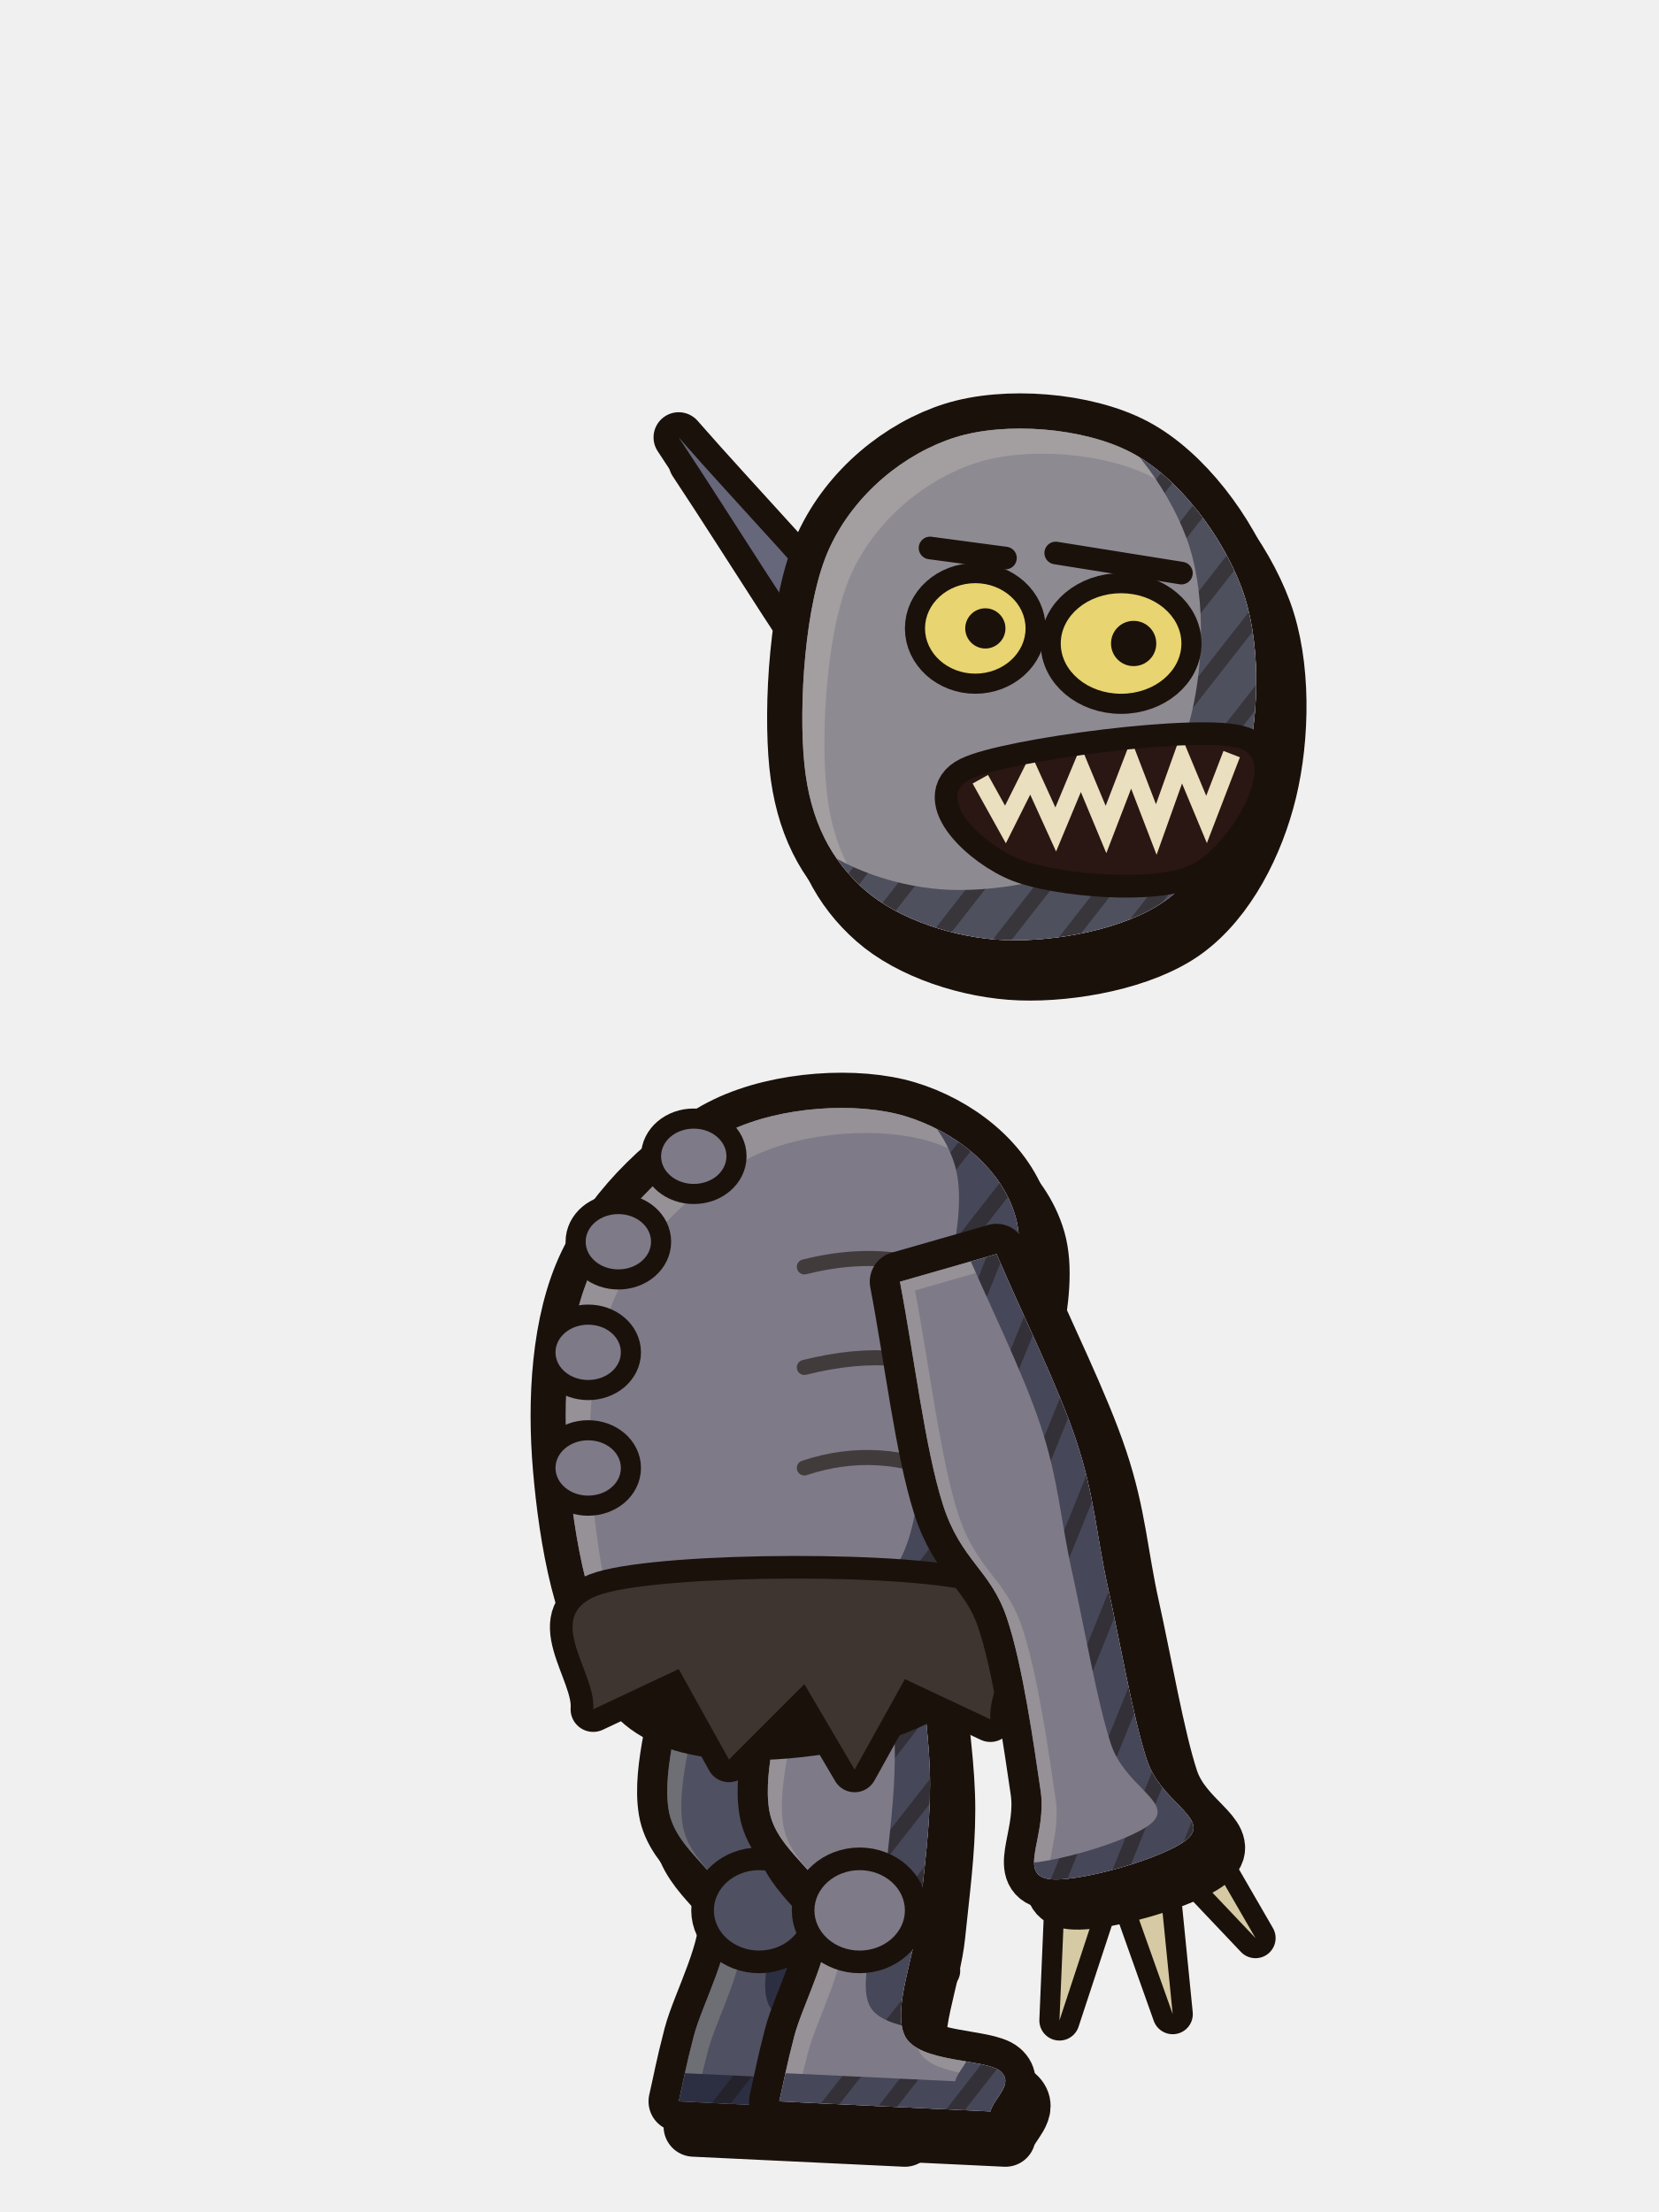
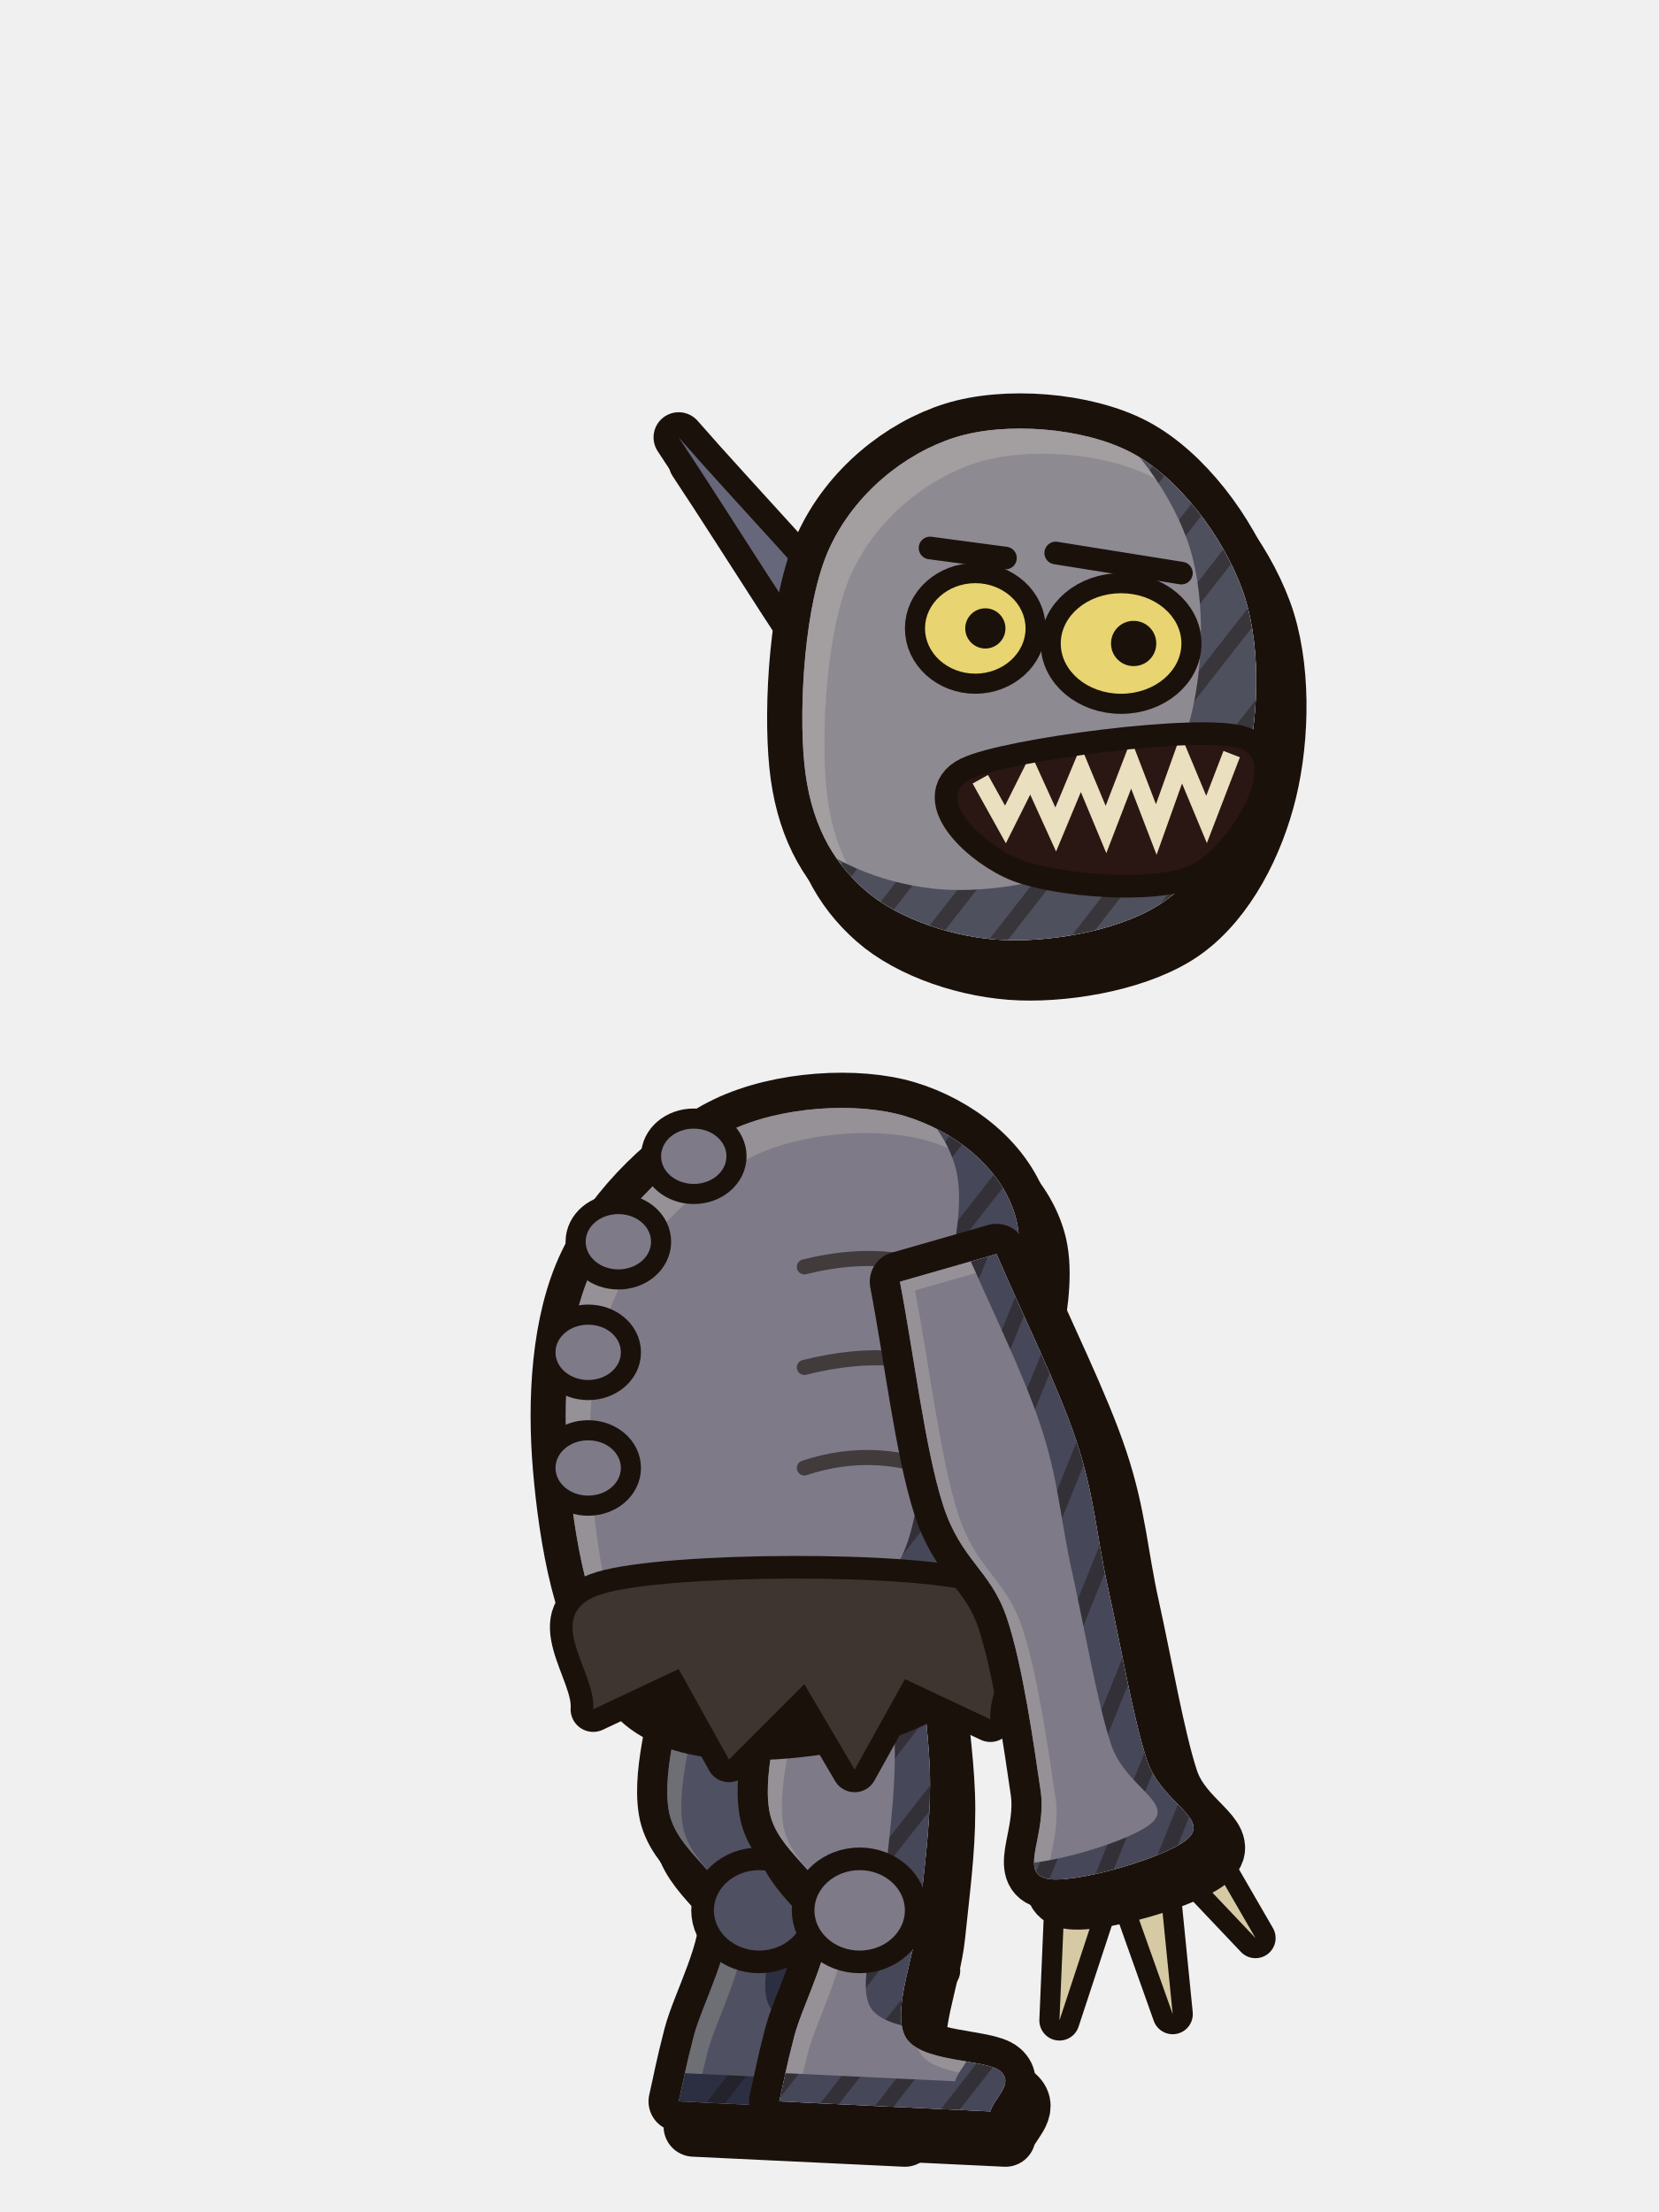
<svg xmlns="http://www.w3.org/2000/svg" width="66" height="88" viewBox="-32 -84 66 88">
  <g transform="translate(1 -33.6) rotate(0)">
    <path d="M-2 23C-2.67 25 -3.33 27 -4 29C-2.87 27.33 -1.73 25.67 -0.6 24C-1.07 23.67 -1.53 23.33 -2 23Z" fill="#1a110b" stroke="#1a110b" stroke-width="1.6" stroke-linejoin="round" />
    <path d="M-2 23C-2.67 25 -3.33 27 -4 29C-2.87 27.33 -1.73 25.67 -0.6 24C-1.07 23.67 -1.53 23.33 -2 23Z" fill="#878576" />
    <path d="M0 23.6C0.13 25.73 0.27 27.87 0.4 30C0.8 27.8 1.2 25.6 1.6 23.4C1.07 23.47 0.53 23.53 0 23.6Z" fill="#1a110b" stroke="#1a110b" stroke-width="1.6" stroke-linejoin="round" />
    <path d="M0 23.6C0.13 25.73 0.27 27.87 0.4 30C0.8 27.8 1.2 25.6 1.6 23.4C1.07 23.47 0.53 23.53 0 23.6Z" fill="#878576" />
    <path d="M1.8 23C2.67 24.67 3.53 26.33 4.4 28C3.93 26.13 3.47 24.27 3 22.4C2.6 22.6 2.2 22.8 1.8 23Z" fill="#1a110b" stroke="#1a110b" stroke-width="1.6" stroke-linejoin="round" />
    <path d="M1.8 23C2.67 24.67 3.53 26.33 4.4 28C3.93 26.13 3.47 24.27 3 22.4C2.6 22.6 2.2 22.8 1.8 23Z" fill="#878576" />
    <path d="M-2 -1C-2.27 2 -2.87 5.67 -2.8 8C-2.73 10.33 -1.7 11 -1.6 13C-1.5 15 -1.97 18.27 -2.2 20C-2.43 21.73 -3.87 22.83 -3 23.4C-2.13 23.97 2.13 23.97 3 23.4C3.87 22.83 2.27 21.73 2.2 20C2.13 18.27 2.47 15.17 2.6 13C2.73 10.83 3.1 9.33 3 7C2.9 4.67 2.33 1.67 2 -1C0.67 -1 -0.67 -1 -2 -1Z" fill="#1a110b" stroke="#1a110b" stroke-width="2.4" stroke-linejoin="round" transform="translate(0.6 1)" />
    <path d="M-2 -1C-2.27 2 -2.87 5.67 -2.8 8C-2.73 10.33 -1.7 11 -1.6 13C-1.5 15 -1.97 18.27 -2.2 20C-2.43 21.73 -3.87 22.83 -3 23.4C-2.13 23.97 2.13 23.97 3 23.4C3.87 22.83 2.27 21.73 2.2 20C2.13 18.27 2.47 15.17 2.6 13C2.73 10.83 3.1 9.33 3 7C2.9 4.67 2.33 1.67 2 -1C0.67 -1 -0.67 -1 -2 -1Z" fill="#1a110b" stroke="#1a110b" stroke-width="2.4" stroke-linejoin="round" />
    <path d="M-2 -1C-2.27 2 -2.87 5.67 -2.8 8C-2.73 10.33 -1.7 11 -1.6 13C-1.5 15 -1.97 18.27 -2.2 20C-2.43 21.73 -3.87 22.83 -3 23.4C-2.13 23.97 2.13 23.97 3 23.4C3.87 22.83 2.27 21.73 2.2 20C2.13 18.27 2.47 15.17 2.6 13C2.73 10.83 3.1 9.33 3 7C2.9 4.67 2.33 1.67 2 -1C0.67 -1 -0.67 -1 -2 -1Z" fill="#4f5062" />
-     <clipPath id="c1126">
+     <clipPath id="c1131">
      <path d="M-2 -1C-2.27 2 -2.87 5.67 -2.8 8C-2.73 10.33 -1.7 11 -1.6 13C-1.5 15 -1.97 18.27 -2.2 20C-2.43 21.73 -3.87 22.83 -3 23.4C-2.13 23.97 2.13 23.97 3 23.4C3.87 22.83 2.27 21.73 2.2 20C2.13 18.27 2.47 15.17 2.6 13C2.73 10.83 3.1 9.33 3 7C2.9 4.67 2.33 1.67 2 -1C0.67 -1 -0.67 -1 -2 -1Z" />
    </clipPath>
-     <g clip-path="url(#c1126)">
+     <g clip-path="url(#c1131)">
      <rect x="-600" y="-600" width="1200" height="1200" fill="#6e6e75" />
      <path d="M-2 -1C-2.27 2 -2.87 5.67 -2.8 8C-2.73 10.33 -1.7 11 -1.6 13C-1.5 15 -1.97 18.27 -2.2 20C-2.43 21.73 -3.87 22.83 -3 23.4C-2.13 23.97 2.13 23.97 3 23.4C3.87 22.83 2.27 21.73 2.2 20C2.13 18.27 2.47 15.17 2.6 13C2.73 10.83 3.1 9.33 3 7C2.9 4.67 2.33 1.67 2 -1C0.67 -1 -0.67 -1 -2 -1Z" fill="#4f5062" transform="translate(0.48 0.5)" />
-       <mask id="m1126" maskUnits="userSpaceOnUse" x="-600" y="-600" width="1200" height="1200">
+       <mask id="m1131" maskUnits="userSpaceOnUse" x="-600" y="-600" width="1200" height="1200">
        <rect x="-600" y="-600" width="1200" height="1200" fill="#fff" />
        <path d="M-2 -1C-2.27 2 -2.87 5.67 -2.8 8C-2.73 10.33 -1.7 11 -1.6 13C-1.5 15 -1.97 18.27 -2.2 20C-2.43 21.73 -3.87 22.83 -3 23.4C-2.13 23.97 2.13 23.97 3 23.4C3.87 22.83 2.27 21.73 2.2 20C2.13 18.27 2.47 15.17 2.6 13C2.73 10.83 3.1 9.33 3 7C2.9 4.67 2.33 1.67 2 -1C0.67 -1 -0.67 -1 -2 -1Z" fill="#000" transform="translate(-1.2 -1)" />
      </mask>
-       <g mask="url(#m1126)">
+       <g mask="url(#m1131)">
        <rect x="-600" y="-600" width="1200" height="1200" fill="#2c2f41" />
-         <path d="M-19.96 12.56L-3.68 -8.29M-18.54 14.9L-1.91 -6.39M-16.83 16.69L-0.04 -4.79M-15.34 17.93L1.39 -3.49M-12.97 17.8L2.46 -1.95M-10.9 18.72L4.11 -0.49M-10.48 21.86L6.02 0.75M-9.26 23.18L6.91 2.48M-5.63 21.82L9.2 2.84M-4.78 24.06L10.23 4.84M-3.52 26.55L12.47 6.08M-1.94 27.42L14.43 6.47M-0.1 29.27L15.72 9.03M3.14 28.81L17.85 9.99" fill="none" stroke="#1a110b" stroke-width="0.6" stroke-opacity="0.42" stroke-linecap="round" />
+         <path d="M-21.04 13.94L-4.72 -6.96M-18.66 14.13L-2.52 -6.53M-17.28 16.27L-0.38 -5.36M-14.53 16.53L1.79 -4.36M-13.53 19.21L2.71 -1.57M-11.79 21.09L5.87 -1.52M-10.17 22.03L7.97 -1.2M-7.86 23.35L9.75 0.8M-4.75 23.1L11.22 2.66M-3.74 25.04L11.64 5.36M-1.27 25.45L14.82 4.86M0.55 27.28L15.11 8.64M1.08 30.66L17.79 9.27M3.54 31.1L18.92 11.41" fill="none" stroke="#1a110b" stroke-width="0.6" stroke-opacity="0.42" stroke-linecap="round" />
      </g>
    </g>
  </g>
  <g transform="translate(-2 -18) rotate(0)">
    <path d="M-2.6 0C-2.87 2 -3.67 4.33 -3.4 6C-3.13 7.67 -1.17 8.5 -1 10C-0.83 11.5 -2.07 13.73 -2.4 15C-2.73 16.27 -2.8 16.73 -3 17.6C-0.2 17.73 2.6 17.87 5.4 18C5.53 17.47 6.37 16.9 5.8 16.4C5.23 15.9 2.53 16.07 2 15C1.47 13.93 2.43 11.67 2.6 10C2.77 8.33 3 6.67 3 5C3 3.33 2.73 1.67 2.6 0C0.87 0 -0.87 0 -2.6 0Z" fill="#1a110b" stroke="#1a110b" stroke-width="2.4" stroke-linejoin="round" transform="translate(0.6 1)" />
    <path d="M-2.6 0C-2.87 2 -3.67 4.33 -3.4 6C-3.13 7.67 -1.17 8.5 -1 10C-0.83 11.5 -2.07 13.73 -2.4 15C-2.73 16.27 -2.8 16.73 -3 17.6C-0.2 17.73 2.6 17.87 5.4 18C5.53 17.47 6.37 16.9 5.8 16.4C5.23 15.9 2.53 16.07 2 15C1.47 13.93 2.43 11.67 2.6 10C2.77 8.33 3 6.67 3 5C3 3.33 2.73 1.67 2.6 0C0.87 0 -0.87 0 -2.6 0Z" fill="#1a110b" stroke="#1a110b" stroke-width="2.4" stroke-linejoin="round" />
    <path d="M-2.6 0C-2.87 2 -3.67 4.33 -3.4 6C-3.13 7.67 -1.17 8.5 -1 10C-0.83 11.5 -2.07 13.73 -2.4 15C-2.73 16.27 -2.8 16.73 -3 17.6C-0.2 17.73 2.6 17.87 5.4 18C5.53 17.47 6.37 16.9 5.8 16.4C5.23 15.9 2.53 16.07 2 15C1.47 13.93 2.43 11.67 2.6 10C2.77 8.33 3 6.67 3 5C3 3.33 2.73 1.67 2.6 0C0.87 0 -0.87 0 -2.6 0Z" fill="#4f5062" />
-     <clipPath id="c1127">
+     <clipPath id="c1132">
      <path d="M-2.6 0C-2.87 2 -3.67 4.33 -3.4 6C-3.13 7.67 -1.17 8.5 -1 10C-0.83 11.5 -2.07 13.73 -2.4 15C-2.73 16.27 -2.8 16.73 -3 17.6C-0.2 17.73 2.6 17.87 5.4 18C5.53 17.47 6.37 16.9 5.8 16.4C5.23 15.9 2.53 16.07 2 15C1.47 13.93 2.43 11.67 2.6 10C2.77 8.33 3 6.67 3 5C3 3.33 2.73 1.67 2.6 0C0.87 0 -0.87 0 -2.6 0Z" />
    </clipPath>
-     <g clip-path="url(#c1127)">
+     <g clip-path="url(#c1132)">
      <rect x="-600" y="-600" width="1200" height="1200" fill="#6e6e75" />
      <path d="M-2.6 0C-2.87 2 -3.67 4.33 -3.4 6C-3.13 7.67 -1.17 8.5 -1 10C-0.83 11.5 -2.07 13.73 -2.4 15C-2.73 16.27 -2.8 16.73 -3 17.6C-0.2 17.73 2.6 17.87 5.4 18C5.53 17.47 6.37 16.9 5.8 16.4C5.23 15.9 2.53 16.07 2 15C1.47 13.93 2.43 11.67 2.6 10C2.77 8.33 3 6.67 3 5C3 3.33 2.73 1.67 2.6 0C0.87 0 -0.87 0 -2.6 0Z" fill="#4f5062" transform="translate(0.56 0.6)" />
-       <mask id="m1127" maskUnits="userSpaceOnUse" x="-600" y="-600" width="1200" height="1200">
+       <mask id="m1132" maskUnits="userSpaceOnUse" x="-600" y="-600" width="1200" height="1200">
        <rect x="-600" y="-600" width="1200" height="1200" fill="#fff" />
        <path d="M-2.6 0C-2.87 2 -3.67 4.33 -3.4 6C-3.13 7.67 -1.17 8.5 -1 10C-0.83 11.5 -2.07 13.73 -2.4 15C-2.73 16.27 -2.8 16.73 -3 17.6C-0.2 17.73 2.6 17.87 5.4 18C5.53 17.47 6.37 16.9 5.8 16.4C5.23 15.9 2.53 16.07 2 15C1.47 13.93 2.43 11.67 2.6 10C2.77 8.33 3 6.67 3 5C3 3.33 2.73 1.67 2.6 0C0.87 0 -0.87 0 -2.6 0Z" fill="#000" transform="translate(-1.4 -1.2)" />
      </mask>
-       <g mask="url(#m1127)">
+       <g mask="url(#m1132)">
        <rect x="-600" y="-600" width="1200" height="1200" fill="#2c2f41" />
-         <path d="M-15.71 10.85L-2.66 -5.86M-13.99 12.11L0.58 -6.53M-11.15 12.42L2.78 -5.41M-10.59 14.87L3.31 -2.92M-8.56 16.48L5.82 -1.92M-6.89 17.37L6.78 -0.13M-5.5 19.12L8.08 1.75M-2.28 18.92L11.31 1.53M-0.47 20.9L11.8 5.18M1.33 22.26L14.13 5.89M3.35 23.88L16.8 6.66" fill="none" stroke="#1a110b" stroke-width="0.6" stroke-opacity="0.42" stroke-linecap="round" />
+         <path d="M-14.19 8.91L-1.72 -7.05M-14.01 11.96L-1.02 -4.67M-11.96 12.42L1.74 -5.12M-9.49 12.76L2.78 -2.94M-7.93 14.63L4.16 -0.84M-6.62 16.61L6.35 0.01M-5.08 17.93L8.31 0.79M-3.34 19.98L10.72 1.98M-1.39 21.28L11.97 4.18M0.14 23.35L13.5 6.25M1.8 24.39L15.12 7.35M4.38 24.41L17.33 7.84" fill="none" stroke="#1a110b" stroke-width="0.6" stroke-opacity="0.42" stroke-linecap="round" />
      </g>
    </g>
    <path d="M-1.6 10C-1.6 9.12 -0.79 8.4 0.2 8.4C1.19 8.4 2 9.12 2 10C2 10.88 1.19 11.6 0.2 11.6C-0.79 11.6 -1.6 10.88 -1.6 10Z" fill="#1a110b" stroke="#1a110b" stroke-width="1.8" stroke-linejoin="round" />
    <path d="M-1.6 10C-1.6 9.12 -0.79 8.4 0.2 8.4C1.19 8.4 2 9.12 2 10C2 10.88 1.19 11.6 0.2 11.6C-0.79 11.6 -1.6 10.88 -1.6 10Z" fill="#4f5062" />
  </g>
  <g transform="translate(2 -18) rotate(0)">
    <path d="M-2.6 0C-2.87 2 -3.67 4.33 -3.4 6C-3.13 7.67 -1.17 8.5 -1 10C-0.83 11.5 -2.07 13.73 -2.4 15C-2.73 16.27 -2.8 16.73 -3 17.6C-0.2 17.73 2.6 17.87 5.4 18C5.53 17.47 6.37 16.9 5.8 16.4C5.23 15.9 2.53 16.07 2 15C1.47 13.93 2.43 11.67 2.6 10C2.77 8.33 3 6.67 3 5C3 3.33 2.73 1.67 2.6 0C0.87 0 -0.87 0 -2.6 0Z" fill="#1a110b" stroke="#1a110b" stroke-width="2.4" stroke-linejoin="round" transform="translate(0.6 1)" />
    <path d="M-2.6 0C-2.87 2 -3.67 4.33 -3.4 6C-3.13 7.67 -1.17 8.5 -1 10C-0.83 11.5 -2.07 13.73 -2.4 15C-2.73 16.27 -2.8 16.73 -3 17.6C-0.2 17.73 2.6 17.87 5.4 18C5.53 17.47 6.37 16.9 5.8 16.4C5.23 15.9 2.53 16.07 2 15C1.47 13.93 2.43 11.67 2.6 10C2.77 8.33 3 6.67 3 5C3 3.33 2.73 1.67 2.6 0C0.87 0 -0.87 0 -2.6 0Z" fill="#1a110b" stroke="#1a110b" stroke-width="2.4" stroke-linejoin="round" />
    <path d="M-2.6 0C-2.87 2 -3.67 4.33 -3.4 6C-3.13 7.67 -1.17 8.5 -1 10C-0.83 11.5 -2.07 13.73 -2.4 15C-2.73 16.27 -2.8 16.73 -3 17.6C-0.2 17.73 2.6 17.87 5.4 18C5.53 17.47 6.37 16.9 5.8 16.4C5.23 15.9 2.53 16.07 2 15C1.47 13.93 2.43 11.67 2.6 10C2.77 8.33 3 6.67 3 5C3 3.33 2.73 1.67 2.6 0C0.87 0 -0.87 0 -2.6 0Z" fill="#7e7a88" />
-     <clipPath id="c1129">
+     <clipPath id="c1134">
      <path d="M-2.6 0C-2.87 2 -3.67 4.33 -3.4 6C-3.13 7.67 -1.17 8.5 -1 10C-0.83 11.5 -2.07 13.73 -2.4 15C-2.73 16.27 -2.8 16.73 -3 17.6C-0.2 17.73 2.6 17.87 5.4 18C5.53 17.47 6.37 16.9 5.8 16.4C5.23 15.9 2.53 16.07 2 15C1.47 13.93 2.43 11.67 2.6 10C2.77 8.33 3 6.67 3 5C3 3.33 2.73 1.67 2.6 0C0.87 0 -0.87 0 -2.6 0Z" />
    </clipPath>
-     <g clip-path="url(#c1129)">
+     <g clip-path="url(#c1134)">
      <rect x="-600" y="-600" width="1200" height="1200" fill="#959196" />
      <path d="M-2.6 0C-2.87 2 -3.67 4.33 -3.4 6C-3.13 7.67 -1.17 8.5 -1 10C-0.83 11.5 -2.07 13.73 -2.4 15C-2.73 16.27 -2.8 16.73 -3 17.6C-0.2 17.73 2.6 17.87 5.4 18C5.53 17.47 6.37 16.9 5.8 16.4C5.23 15.9 2.53 16.07 2 15C1.47 13.93 2.43 11.67 2.6 10C2.77 8.33 3 6.67 3 5C3 3.33 2.73 1.67 2.6 0C0.87 0 -0.87 0 -2.6 0Z" fill="#7e7a88" transform="translate(0.56 0.6)" />
-       <mask id="m1129" maskUnits="userSpaceOnUse" x="-600" y="-600" width="1200" height="1200">
+       <mask id="m1134" maskUnits="userSpaceOnUse" x="-600" y="-600" width="1200" height="1200">
        <rect x="-600" y="-600" width="1200" height="1200" fill="#fff" />
        <path d="M-2.6 0C-2.87 2 -3.67 4.33 -3.4 6C-3.13 7.67 -1.17 8.5 -1 10C-0.83 11.5 -2.07 13.73 -2.4 15C-2.73 16.27 -2.8 16.73 -3 17.6C-0.2 17.73 2.6 17.87 5.4 18C5.53 17.47 6.37 16.9 5.8 16.4C5.23 15.9 2.53 16.07 2 15C1.47 13.93 2.43 11.67 2.6 10C2.77 8.33 3 6.67 3 5C3 3.33 2.73 1.67 2.6 0C0.87 0 -0.87 0 -2.6 0Z" fill="#000" transform="translate(-1.4 -1.2)" />
      </mask>
-       <g mask="url(#m1129)">
+       <g mask="url(#m1134)">
        <rect x="-600" y="-600" width="1200" height="1200" fill="#464758" />
-         <path d="M-14.73 9.59L-2.66 -5.86M-13.07 10.91L0.82 -6.86M-10.73 11.42L1.59 -4.35M-10.21 14.57L4 -3.62M-8.08 15.84L5 -0.9M-6.05 16.84L6.77 0.43M-4.42 17.97L9 0.79M-3.21 20.56L10.98 2.4M-0.5 20.13L13.11 2.7M0.95 21.85L13.92 5.25M1.96 24.08L16.53 5.43M4.18 25.16L17.7 7.85" fill="none" stroke="#1a110b" stroke-width="0.6" stroke-opacity="0.42" stroke-linecap="round" />
+         <path d="M-14.16 8.86L-2.28 -6.34M-14.17 12.41L0.36 -6.18M-10.83 11.84L2.17 -4.81M-9.9 14.64L4.03 -3.2M-8.4 16.26L5.73 -1.82M-5.47 16.36L7.05 0.34M-4.16 18.49L8.22 2.65M-2.73 19.91L10.07 3.53M-1.49 21.21L12.26 3.62M-0.04 22.84L13.9 5M2.45 23.91L15.7 6.95M4.03 25.34L17.7 7.84" fill="none" stroke="#1a110b" stroke-width="0.6" stroke-opacity="0.42" stroke-linecap="round" />
      </g>
    </g>
    <path d="M-1.6 10C-1.6 9.12 -0.79 8.4 0.2 8.4C1.19 8.4 2 9.12 2 10C2 10.88 1.19 11.6 0.2 11.6C-0.79 11.6 -1.6 10.88 -1.6 10Z" fill="#1a110b" stroke="#1a110b" stroke-width="1.8" stroke-linejoin="round" />
    <path d="M-1.6 10C-1.6 9.12 -0.79 8.4 0.2 8.4C1.19 8.4 2 9.12 2 10C2 10.88 1.19 11.6 0.2 11.6C-0.79 11.6 -1.6 10.88 -1.6 10Z" fill="#7e7a88" />
  </g>
  <g transform="translate(0 -19.6)">
    <path d="M-7 2C-8.57 0.5 -9.17 -3.33 -9.4 -6C-9.63 -8.67 -9.47 -11.77 -8.4 -14C-7.33 -16.23 -5.07 -18.4 -3 -19.4C-0.93 -20.4 2.1 -20.57 4 -20C5.9 -19.43 7.83 -18 8.4 -16C8.97 -14 7.8 -10.67 7.4 -8C7 -5.33 7.23 -1.83 6 0C4.77 1.83 2.17 2.67 0 3C-2.17 3.33 -5.43 3.5 -7 2Z" fill="#1a110b" stroke="#1a110b" stroke-width="2.8" stroke-linejoin="round" transform="translate(0.6 1)" />
    <path d="M-7 2C-8.57 0.5 -9.17 -3.33 -9.4 -6C-9.63 -8.67 -9.47 -11.77 -8.4 -14C-7.33 -16.23 -5.07 -18.4 -3 -19.4C-0.93 -20.4 2.1 -20.57 4 -20C5.9 -19.43 7.83 -18 8.4 -16C8.97 -14 7.8 -10.67 7.4 -8C7 -5.33 7.23 -1.83 6 0C4.77 1.83 2.17 2.67 0 3C-2.17 3.33 -5.43 3.5 -7 2Z" fill="#1a110b" stroke="#1a110b" stroke-width="2.8" stroke-linejoin="round" />
    <path d="M-7 2C-8.57 0.5 -9.17 -3.33 -9.4 -6C-9.63 -8.67 -9.47 -11.77 -8.4 -14C-7.33 -16.23 -5.07 -18.4 -3 -19.4C-0.93 -20.4 2.1 -20.57 4 -20C5.9 -19.43 7.83 -18 8.4 -16C8.97 -14 7.8 -10.67 7.4 -8C7 -5.33 7.23 -1.83 6 0C4.77 1.83 2.17 2.67 0 3C-2.17 3.33 -5.43 3.5 -7 2Z" fill="#7e7a88" />
-     <clipPath id="c1131">
+     <clipPath id="c1136">
      <path d="M-7 2C-8.57 0.5 -9.17 -3.33 -9.4 -6C-9.63 -8.67 -9.47 -11.77 -8.4 -14C-7.33 -16.23 -5.07 -18.4 -3 -19.4C-0.93 -20.4 2.1 -20.57 4 -20C5.9 -19.43 7.83 -18 8.4 -16C8.97 -14 7.8 -10.67 7.4 -8C7 -5.33 7.23 -1.83 6 0C4.77 1.83 2.17 2.67 0 3C-2.17 3.33 -5.43 3.5 -7 2Z" />
    </clipPath>
-     <g clip-path="url(#c1131)">
+     <g clip-path="url(#c1136)">
      <rect x="-600" y="-600" width="1200" height="1200" fill="#959196" />
      <path d="M-7 2C-8.57 0.5 -9.17 -3.33 -9.4 -6C-9.63 -8.67 -9.47 -11.77 -8.4 -14C-7.33 -16.23 -5.07 -18.4 -3 -19.4C-0.93 -20.4 2.1 -20.57 4 -20C5.9 -19.43 7.83 -18 8.4 -16C8.97 -14 7.8 -10.67 7.4 -8C7 -5.33 7.23 -1.83 6 0C4.77 1.83 2.17 2.67 0 3C-2.17 3.33 -5.43 3.5 -7 2Z" fill="#7e7a88" transform="translate(0.96 1)" />
-       <mask id="m1131" maskUnits="userSpaceOnUse" x="-600" y="-600" width="1200" height="1200">
+       <mask id="m1136" maskUnits="userSpaceOnUse" x="-600" y="-600" width="1200" height="1200">
        <rect x="-600" y="-600" width="1200" height="1200" fill="#fff" />
        <path d="M-7 2C-8.57 0.5 -9.17 -3.33 -9.4 -6C-9.63 -8.67 -9.47 -11.77 -8.4 -14C-7.33 -16.23 -5.07 -18.4 -3 -19.4C-0.93 -20.4 2.1 -20.57 4 -20C5.9 -19.43 7.83 -18 8.4 -16C8.97 -14 7.8 -10.67 7.4 -8C7 -5.33 7.23 -1.83 6 0C4.77 1.83 2.17 2.67 0 3C-2.17 3.33 -5.43 3.5 -7 2Z" fill="#000" transform="translate(-2.4 -2)" />
      </mask>
-       <g mask="url(#m1131)">
+       <g mask="url(#m1136)">
        <rect x="-600" y="-600" width="1200" height="1200" fill="#464758" />
-         <path d="M-24.36 -5.73L-5.72 -29.59M-21.86 -5.69L-3.43 -29.28M-20.56 -3.45L-1.26 -28.15M-17.67 -3.36L0.96 -27.22M-16.8 -0.51L1.74 -24.24M-15.1 1.41L5.06 -24.4M-13.46 2.32L7.26 -24.2M-11.12 3.6L9 -22.14M-7.82 3.11L10.41 -20.23M-6.89 5.16L10.68 -17.32M-4.31 5.43L14.06 -18.08M-2.52 7.3L14.1 -13.99M-2.2 10.94L16.89 -13.49M0.36 11.25L17.93 -11.23M2.3 11.67L20.08 -11.09M3.9 13.44L22.93 -10.91" fill="none" stroke="#1a110b" stroke-width="0.6" stroke-opacity="0.42" stroke-linecap="round" />
+         <path d="M-22.48 -8.14L-5.1 -30.38M-20.9 -7.01L-3.8 -28.89M-20.09 -4.42L-1.43 -28.31M-17.7 -3.61L-0.43 -25.7M-16.19 -1.66L1.95 -24.87M-13.66 -0.96L3.92 -23.47M-12.58 1.32L6.06 -22.54M-11.01 2.76L8.59 -22.32M-8.86 3.8L9.28 -19.41M-5.86 3.58L11.01 -18.02M-4.38 4.69L13.72 -18.47M-5.51 9.03L13.98 -15.92M-3.27 9.18L16.55 -16.19M-0.13 8.51L17.78 -14.4M-0.52 12.5L18.48 -11.83M1.17 14.08L19.76 -9.71M5.1 12.31L22.38 -9.8" fill="none" stroke="#1a110b" stroke-width="0.6" stroke-opacity="0.42" stroke-linecap="round" />
      </g>
      <path d="M0 -14Q4 -15 7 -13M0 -10Q4 -11 6.6 -9.4M0 -6Q3 -7 6 -5.6" fill="none" stroke="#1a110b" stroke-width="0.6" stroke-opacity="0.6" stroke-linecap="round" stroke-linejoin="round" />
    </g>
    <path d="M-9.9 -6C-9.9 -6.61 -9.32 -7.1 -8.6 -7.1C-7.88 -7.1 -7.3 -6.61 -7.3 -6C-7.3 -5.39 -7.88 -4.9 -8.6 -4.9C-9.32 -4.9 -9.9 -5.39 -9.9 -6Z" fill="#1a110b" stroke="#1a110b" stroke-width="1.6" stroke-linejoin="round" />
    <path d="M-9.9 -6C-9.9 -6.61 -9.32 -7.1 -8.6 -7.1C-7.88 -7.1 -7.3 -6.61 -7.3 -6C-7.3 -5.39 -7.88 -4.9 -8.6 -4.9C-9.32 -4.9 -9.9 -5.39 -9.9 -6Z" fill="#7e7a88" />
    <path d="M-9.9 -10.6C-9.9 -11.21 -9.32 -11.7 -8.6 -11.7C-7.88 -11.7 -7.3 -11.21 -7.3 -10.6C-7.3 -9.99 -7.88 -9.5 -8.6 -9.5C-9.32 -9.5 -9.9 -9.99 -9.9 -10.6Z" fill="#1a110b" stroke="#1a110b" stroke-width="1.6" stroke-linejoin="round" />
    <path d="M-9.9 -10.6C-9.9 -11.21 -9.32 -11.7 -8.6 -11.7C-7.88 -11.7 -7.3 -11.21 -7.3 -10.6C-7.3 -9.99 -7.88 -9.5 -8.6 -9.5C-9.32 -9.5 -9.9 -9.99 -9.9 -10.6Z" fill="#7e7a88" />
    <path d="M-8.7 -15C-8.7 -15.61 -8.12 -16.1 -7.4 -16.1C-6.68 -16.1 -6.1 -15.61 -6.1 -15C-6.1 -14.39 -6.68 -13.9 -7.4 -13.9C-8.12 -13.9 -8.7 -14.39 -8.7 -15Z" fill="#1a110b" stroke="#1a110b" stroke-width="1.6" stroke-linejoin="round" />
    <path d="M-8.7 -15C-8.7 -15.61 -8.12 -16.1 -7.4 -16.1C-6.68 -16.1 -6.1 -15.61 -6.1 -15C-6.1 -14.39 -6.68 -13.9 -7.4 -13.9C-8.12 -13.9 -8.7 -14.39 -8.7 -15Z" fill="#7e7a88" />
    <path d="M-5.7 -18.4C-5.7 -19.01 -5.12 -19.5 -4.4 -19.5C-3.68 -19.5 -3.1 -19.01 -3.1 -18.4C-3.1 -17.79 -3.68 -17.3 -4.4 -17.3C-5.12 -17.3 -5.7 -17.79 -5.7 -18.4Z" fill="#1a110b" stroke="#1a110b" stroke-width="1.6" stroke-linejoin="round" />
    <path d="M-5.7 -18.4C-5.7 -19.01 -5.12 -19.5 -4.4 -19.5C-3.68 -19.5 -3.1 -19.01 -3.1 -18.4C-3.1 -17.79 -3.68 -17.3 -4.4 -17.3C-5.12 -17.3 -5.7 -17.79 -5.7 -18.4Z" fill="#7e7a88" />
    <path d="M-8 -1C-5.43 -1.77 4.43 -1.83 7 -1C9.57 -0.17 7.27 2.33 7.4 4C6.27 3.47 5.13 2.93 4 2.4C3.33 3.6 2.67 4.8 2 6C1.33 4.87 0.67 3.73 0 2.6C-1 3.6 -2 4.6 -3 5.6C-3.67 4.4 -4.33 3.2 -5 2C-6.13 2.53 -7.27 3.07 -8.4 3.6C-8.27 2.07 -10.57 -0.23 -8 -1Z" fill="#1a110b" stroke="#1a110b" stroke-width="1.8" stroke-linejoin="round" />
    <path d="M-8 -1C-5.43 -1.77 4.43 -1.83 7 -1C9.57 -0.17 7.27 2.33 7.4 4C6.27 3.47 5.13 2.93 4 2.4C3.33 3.6 2.67 4.8 2 6C1.33 4.87 0.67 3.73 0 2.6C-1 3.6 -2 4.6 -3 5.6C-3.67 4.4 -4.33 3.2 -5 2C-6.13 2.53 -7.27 3.07 -8.4 3.6C-8.27 2.07 -10.57 -0.23 -8 -1Z" fill="#3e3530" />
    <path d="M2 -39C0.93 -40.6 -2.67 -44.33 -5 -47C-2.87 -43.8 0.23 -38.73 1.4 -37.4C2.57 -36.07 3.07 -37.4 2 -39Z" fill="#1a110b" stroke="#1a110b" stroke-width="2" stroke-linejoin="round" transform="translate(0.6 1)" />
    <path d="M2 -39C0.93 -40.6 -2.67 -44.33 -5 -47C-2.87 -43.8 0.23 -38.73 1.4 -37.4C2.57 -36.07 3.07 -37.4 2 -39Z" fill="#1a110b" stroke="#1a110b" stroke-width="2" stroke-linejoin="round" />
    <path d="M2 -39C0.93 -40.6 -2.67 -44.33 -5 -47C-2.87 -43.8 0.23 -38.73 1.4 -37.4C2.57 -36.07 3.07 -37.4 2 -39Z" fill="#66677b" />
    <path d="M0 -34C-0.23 -36.27 0 -40.43 1 -42.6C2 -44.77 4 -46.37 6 -47C8 -47.63 11.1 -47.4 13 -46.4C14.9 -45.4 16.63 -43.07 17.4 -41C18.17 -38.93 18.1 -36.07 17.6 -34C17.1 -31.93 16 -29.77 14.4 -28.6C12.8 -27.43 10 -26.93 8 -27C6 -27.07 3.73 -27.83 2.4 -29C1.07 -30.17 0.23 -31.73 0 -34Z" fill="#1a110b" stroke="#1a110b" stroke-width="2.8" stroke-linejoin="round" transform="translate(0.6 1)" />
    <path d="M0 -34C-0.23 -36.27 0 -40.43 1 -42.6C2 -44.77 4 -46.37 6 -47C8 -47.63 11.1 -47.4 13 -46.4C14.9 -45.4 16.63 -43.07 17.4 -41C18.17 -38.93 18.1 -36.07 17.6 -34C17.1 -31.93 16 -29.77 14.4 -28.6C12.8 -27.43 10 -26.93 8 -27C6 -27.07 3.73 -27.83 2.4 -29C1.07 -30.17 0.23 -31.73 0 -34Z" fill="#1a110b" stroke="#1a110b" stroke-width="2.8" stroke-linejoin="round" />
    <path d="M0 -34C-0.23 -36.27 0 -40.43 1 -42.6C2 -44.77 4 -46.37 6 -47C8 -47.63 11.1 -47.4 13 -46.4C14.9 -45.4 16.63 -43.07 17.4 -41C18.17 -38.93 18.1 -36.07 17.6 -34C17.1 -31.93 16 -29.77 14.4 -28.6C12.8 -27.43 10 -26.93 8 -27C6 -27.07 3.73 -27.83 2.4 -29C1.07 -30.17 0.23 -31.73 0 -34Z" fill="#8e8a92" />
-     <clipPath id="c1138">
+     <clipPath id="c1143">
      <path d="M0 -34C-0.23 -36.27 0 -40.43 1 -42.6C2 -44.77 4 -46.37 6 -47C8 -47.63 11.1 -47.4 13 -46.4C14.9 -45.4 16.63 -43.07 17.4 -41C18.17 -38.93 18.1 -36.07 17.6 -34C17.1 -31.93 16 -29.77 14.4 -28.6C12.8 -27.43 10 -26.93 8 -27C6 -27.07 3.73 -27.83 2.4 -29C1.07 -30.17 0.23 -31.73 0 -34Z" />
    </clipPath>
-     <g clip-path="url(#c1138)">
+     <g clip-path="url(#c1143)">
      <rect x="-600" y="-600" width="1200" height="1200" fill="#a39e9f" />
      <path d="M0 -34C-0.23 -36.27 0 -40.43 1 -42.6C2 -44.77 4 -46.37 6 -47C8 -47.63 11.1 -47.4 13 -46.4C14.9 -45.4 16.63 -43.07 17.4 -41C18.17 -38.93 18.1 -36.07 17.6 -34C17.1 -31.93 16 -29.77 14.4 -28.6C12.8 -27.43 10 -26.93 8 -27C6 -27.07 3.73 -27.83 2.4 -29C1.07 -30.17 0.23 -31.73 0 -34Z" fill="#8e8a92" transform="translate(0.88 1)" />
-       <mask id="m1138" maskUnits="userSpaceOnUse" x="-600" y="-600" width="1200" height="1200">
+       <mask id="m1143" maskUnits="userSpaceOnUse" x="-600" y="-600" width="1200" height="1200">
        <rect x="-600" y="-600" width="1200" height="1200" fill="#fff" />
        <path d="M0 -34C-0.23 -36.27 0 -40.43 1 -42.6C2 -44.77 4 -46.37 6 -47C8 -47.63 11.1 -47.4 13 -46.4C14.9 -45.4 16.63 -43.07 17.4 -41C18.17 -38.93 18.1 -36.07 17.6 -34C17.1 -31.93 16 -29.77 14.4 -28.6C12.8 -27.43 10 -26.93 8 -27C6 -27.07 3.73 -27.83 2.4 -29C1.07 -30.17 0.23 -31.73 0 -34Z" fill="#000" transform="translate(-2.2 -2)" />
      </mask>
-       <g mask="url(#m1138)">
+       <g mask="url(#m1143)">
        <rect x="-600" y="-600" width="1200" height="1200" fill="#4f505e" />
-         <path d="M-12.48 -35.57L3.95 -56.6M-11.11 -34.1L6.86 -57.09M-8.01 -34.11L9.35 -56.33M-5.65 -33.23L9.83 -53.05M-5.91 -29.16L12.82 -53.13M-3.65 -29.13L12.96 -50.4M-2.29 -27.79L14.7 -49.54M-0.48 -26.3L16.25 -47.73M0.4 -24.52L17.91 -46.94M3.8 -25.17L20.3 -46.29M3.7 -21.68L22.82 -46.14M7.21 -22.89L23.82 -44.16M7.41 -20.24L25.08 -42.87M9.24 -19.44L26.51 -41.55M11.55 -19.31L29.03 -41.68M12.98 -17.43L28.48 -37.26" fill="none" stroke="#1a110b" stroke-width="0.6" stroke-opacity="0.42" stroke-linecap="round" />
+         <path d="M-11.06 -37.38L4.31 -57.05M-10.13 -35.45L7.73 -58.3M-8.66 -33.85L7.84 -54.97M-7.17 -32.11L9.42 -53.34M-5.67 -30.3L12.07 -53.01M-3.91 -29.51L12.18 -50.11M-1 -29.32L15.94 -50.99M-0.78 -26.64L15.95 -48.04M0.35 -24.6L17.95 -47.13M2.34 -23.71L19.86 -46.14M3.44 -21.53L22.31 -45.69M6.89 -21.9L24.47 -44.4M7.56 -19.5L26.39 -43.6M9.27 -18.13L26.59 -40.29M11.37 -17L28.45 -38.86" fill="none" stroke="#1a110b" stroke-width="0.6" stroke-opacity="0.42" stroke-linecap="round" />
      </g>
    </g>
    <path d="M10.2 -38.8C10.2 -39.9 11.27 -40.8 12.6 -40.8C13.93 -40.8 15 -39.9 15 -38.8C15 -37.7 13.93 -36.8 12.6 -36.8C11.27 -36.8 10.2 -37.7 10.2 -38.8Z" fill="#1a110b" stroke="#1a110b" stroke-width="1.6" stroke-linejoin="round" />
    <path d="M10.2 -38.8C10.2 -39.9 11.27 -40.8 12.6 -40.8C13.93 -40.8 15 -39.9 15 -38.8C15 -37.7 13.93 -36.8 12.6 -36.8C11.27 -36.8 10.2 -37.7 10.2 -38.8Z" fill="#e8d470" />
    <path d="M12.2 -38.8C12.2 -39.3 12.6 -39.7 13.1 -39.7C13.6 -39.7 14 -39.3 14 -38.8C14 -38.3 13.6 -37.9 13.1 -37.9C12.6 -37.9 12.2 -38.3 12.2 -38.8Z" fill="#1a110b" />
    <path d="M4.8 -39.4C4.8 -40.39 5.7 -41.2 6.8 -41.2C7.9 -41.2 8.8 -40.39 8.8 -39.4C8.8 -38.41 7.9 -37.6 6.8 -37.6C5.7 -37.6 4.8 -38.41 4.8 -39.4Z" fill="#1a110b" stroke="#1a110b" stroke-width="1.6" stroke-linejoin="round" />
    <path d="M4.8 -39.4C4.8 -40.39 5.7 -41.2 6.8 -41.2C7.9 -41.2 8.8 -40.39 8.8 -39.4C8.8 -38.41 7.9 -37.6 6.8 -37.6C5.7 -37.6 4.8 -38.41 4.8 -39.4Z" fill="#e8d470" />
    <path d="M6.4 -39.4C6.4 -39.84 6.76 -40.2 7.2 -40.2C7.64 -40.2 8 -39.84 8 -39.4C8 -38.96 7.64 -38.6 7.2 -38.6C6.76 -38.6 6.4 -38.96 6.4 -39.4Z" fill="#1a110b" />
    <path d="M10 -42.4L15 -41.6M5 -42.6L8 -42.2" fill="none" stroke="#1a110b" stroke-width="0.9" stroke-opacity="1" stroke-linecap="round" stroke-linejoin="round" />
    <path d="M6.6 -33.4C8.07 -34.13 15.93 -35.17 17.4 -34.6C18.87 -34.03 16.87 -30.73 15.4 -30C13.93 -29.27 10.07 -29.63 8.6 -30.2C7.13 -30.77 5.13 -32.67 6.6 -33.4Z" fill="#1a110b" stroke="#1a110b" stroke-width="1.8" stroke-linejoin="round" />
    <path d="M6.6 -33.4C8.07 -34.13 15.93 -35.17 17.4 -34.6C18.87 -34.03 16.87 -30.73 15.4 -30C13.93 -29.27 10.07 -29.63 8.6 -30.2C7.13 -30.77 5.13 -32.67 6.6 -33.4Z" fill="#2a1612" />
-     <clipPath id="c1141">
+     <clipPath id="c1146">
      <path d="M6.6 -33.4C8.07 -34.13 15.93 -35.17 17.4 -34.6C18.87 -34.03 16.87 -30.73 15.4 -30C13.93 -29.27 10.07 -29.63 8.6 -30.2C7.13 -30.77 5.13 -32.67 6.6 -33.4Z" />
    </clipPath>
-     <g clip-path="url(#c1141)">
+     <g clip-path="url(#c1146)">
      <path d="M7 -33.4L8 -31.6L9 -33.6L10 -31.4L11 -33.8L12 -31.4L13 -34L14 -31.4L15 -34.2L16 -31.8L17 -34.4" fill="none" stroke="#eadfbe" stroke-width="0.7" />
    </g>
  </g>
  <g transform="translate(6 -32.6) rotate(-16)">
    <path d="M-2 23C-2.67 25 -3.33 27 -4 29C-2.87 27.33 -1.73 25.67 -0.6 24C-1.07 23.67 -1.53 23.33 -2 23Z" fill="#1a110b" stroke="#1a110b" stroke-width="1.6" stroke-linejoin="round" />
    <path d="M-2 23C-2.67 25 -3.33 27 -4 29C-2.87 27.33 -1.73 25.67 -0.6 24C-1.07 23.67 -1.53 23.33 -2 23Z" fill="#d6caa4" />
    <path d="M0 23.6C0.13 25.73 0.27 27.87 0.4 30C0.8 27.8 1.2 25.6 1.6 23.4C1.07 23.47 0.53 23.53 0 23.6Z" fill="#1a110b" stroke="#1a110b" stroke-width="1.6" stroke-linejoin="round" />
    <path d="M0 23.6C0.13 25.73 0.27 27.87 0.4 30C0.8 27.8 1.2 25.6 1.6 23.4C1.07 23.47 0.53 23.53 0 23.6Z" fill="#d6caa4" />
    <path d="M1.8 23C2.67 24.67 3.53 26.33 4.4 28C3.93 26.13 3.47 24.27 3 22.4C2.6 22.6 2.2 22.8 1.8 23Z" fill="#1a110b" stroke="#1a110b" stroke-width="1.6" stroke-linejoin="round" />
    <path d="M1.8 23C2.67 24.67 3.53 26.33 4.4 28C3.93 26.13 3.47 24.27 3 22.4C2.6 22.6 2.2 22.8 1.8 23Z" fill="#d6caa4" />
    <path d="M-2 -1C-2.27 2 -2.87 5.67 -2.8 8C-2.73 10.33 -1.7 11 -1.6 13C-1.5 15 -1.97 18.27 -2.2 20C-2.43 21.73 -3.87 22.83 -3 23.4C-2.13 23.97 2.13 23.97 3 23.4C3.87 22.83 2.27 21.73 2.2 20C2.13 18.27 2.47 15.17 2.6 13C2.73 10.83 3.1 9.33 3 7C2.9 4.67 2.33 1.67 2 -1C0.67 -1 -0.67 -1 -2 -1Z" fill="#1a110b" stroke="#1a110b" stroke-width="2.4" stroke-linejoin="round" transform="translate(0.6 1)" />
    <path d="M-2 -1C-2.27 2 -2.87 5.67 -2.8 8C-2.73 10.33 -1.7 11 -1.6 13C-1.5 15 -1.97 18.27 -2.2 20C-2.43 21.73 -3.87 22.83 -3 23.4C-2.13 23.97 2.13 23.97 3 23.4C3.87 22.83 2.27 21.73 2.2 20C2.13 18.27 2.47 15.17 2.6 13C2.73 10.83 3.1 9.33 3 7C2.9 4.67 2.33 1.67 2 -1C0.67 -1 -0.67 -1 -2 -1Z" fill="#1a110b" stroke="#1a110b" stroke-width="2.4" stroke-linejoin="round" />
    <path d="M-2 -1C-2.27 2 -2.87 5.67 -2.8 8C-2.73 10.33 -1.7 11 -1.6 13C-1.5 15 -1.97 18.27 -2.2 20C-2.43 21.73 -3.87 22.83 -3 23.4C-2.13 23.97 2.13 23.97 3 23.4C3.87 22.83 2.27 21.73 2.2 20C2.13 18.27 2.47 15.17 2.6 13C2.73 10.83 3.1 9.33 3 7C2.9 4.67 2.33 1.67 2 -1C0.67 -1 -0.67 -1 -2 -1Z" fill="#7e7a88" />
-     <clipPath id="c1145">
+     <clipPath id="c1150">
      <path d="M-2 -1C-2.27 2 -2.87 5.67 -2.8 8C-2.73 10.33 -1.7 11 -1.6 13C-1.5 15 -1.97 18.27 -2.2 20C-2.43 21.73 -3.87 22.83 -3 23.4C-2.13 23.97 2.13 23.97 3 23.4C3.87 22.83 2.27 21.73 2.2 20C2.13 18.27 2.47 15.17 2.6 13C2.73 10.83 3.1 9.33 3 7C2.9 4.67 2.33 1.67 2 -1C0.67 -1 -0.67 -1 -2 -1Z" />
    </clipPath>
-     <g clip-path="url(#c1145)">
+     <g clip-path="url(#c1150)">
      <rect x="-600" y="-600" width="1200" height="1200" fill="#959196" />
      <path d="M-2 -1C-2.27 2 -2.87 5.67 -2.8 8C-2.73 10.33 -1.7 11 -1.6 13C-1.5 15 -1.97 18.27 -2.2 20C-2.43 21.73 -3.87 22.83 -3 23.4C-2.13 23.97 2.13 23.97 3 23.4C3.87 22.83 2.27 21.73 2.2 20C2.13 18.27 2.47 15.17 2.6 13C2.73 10.83 3.1 9.33 3 7C2.9 4.67 2.33 1.67 2 -1C0.67 -1 -0.67 -1 -2 -1Z" fill="#7e7a88" transform="translate(0.48 0.5)" />
-       <mask id="m1145" maskUnits="userSpaceOnUse" x="-600" y="-600" width="1200" height="1200">
+       <mask id="m1150" maskUnits="userSpaceOnUse" x="-600" y="-600" width="1200" height="1200">
        <rect x="-600" y="-600" width="1200" height="1200" fill="#fff" />
        <path d="M-2 -1C-2.27 2 -2.87 5.67 -2.8 8C-2.73 10.33 -1.7 11 -1.6 13C-1.5 15 -1.97 18.27 -2.2 20C-2.43 21.73 -3.87 22.83 -3 23.4C-2.13 23.97 2.13 23.97 3 23.4C3.87 22.83 2.27 21.73 2.2 20C2.13 18.27 2.47 15.17 2.6 13C2.73 10.83 3.1 9.33 3 7C2.9 4.67 2.33 1.67 2 -1C0.67 -1 -0.67 -1 -2 -1Z" fill="#000" transform="translate(-1.2 -1)" />
      </mask>
-       <g mask="url(#m1145)">
+       <g mask="url(#m1150)">
        <rect x="-600" y="-600" width="1200" height="1200" fill="#464758" />
-         <path d="M-19.96 12.55L-4.73 -6.94M-17.49 12.31L-3.24 -5.93M-16.58 15.24L0.46 -6.59M-15.63 17.63L1.52 -4.33M-12.9 18.03L3.69 -3.2M-12.25 20.89L6.06 -2.55M-8.6 20.34L6.64 0.83M-8.53 23.71L8.94 1.34M-5.75 24.29L11.45 2.28M-3.4 24.79L12.54 4.39M-2.82 27.51L13.39 6.76M-0.14 27.66L15.08 8.18M1.18 28.99L16.91 8.86M3.09 30.47L18.85 10.3" fill="none" stroke="#1a110b" stroke-width="0.6" stroke-opacity="0.42" stroke-linecap="round" />
+         <path d="M-19.26 11.66L-4.02 -7.85M-19.43 15.33L-2.19 -6.73M-16.51 15.43L0.01 -5.72M-14.67 16.04L0.2 -2.98M-13.99 18.51L2.16 -2.15M-11.56 19.01L5.23 -2.49M-10.49 20.56L5 0.74M-8.69 22.52L7.5 1.79M-5.35 22.12L10.56 1.76M-3.85 24.3L11.82 4.24M-3.33 27.25L13.56 5.63M-0.16 26.44L14.27 7.98M0.27 29.69L17.82 7.22M2.92 30.05L18.77 9.76" fill="none" stroke="#1a110b" stroke-width="0.6" stroke-opacity="0.42" stroke-linecap="round" />
      </g>
    </g>
  </g>
</svg>
